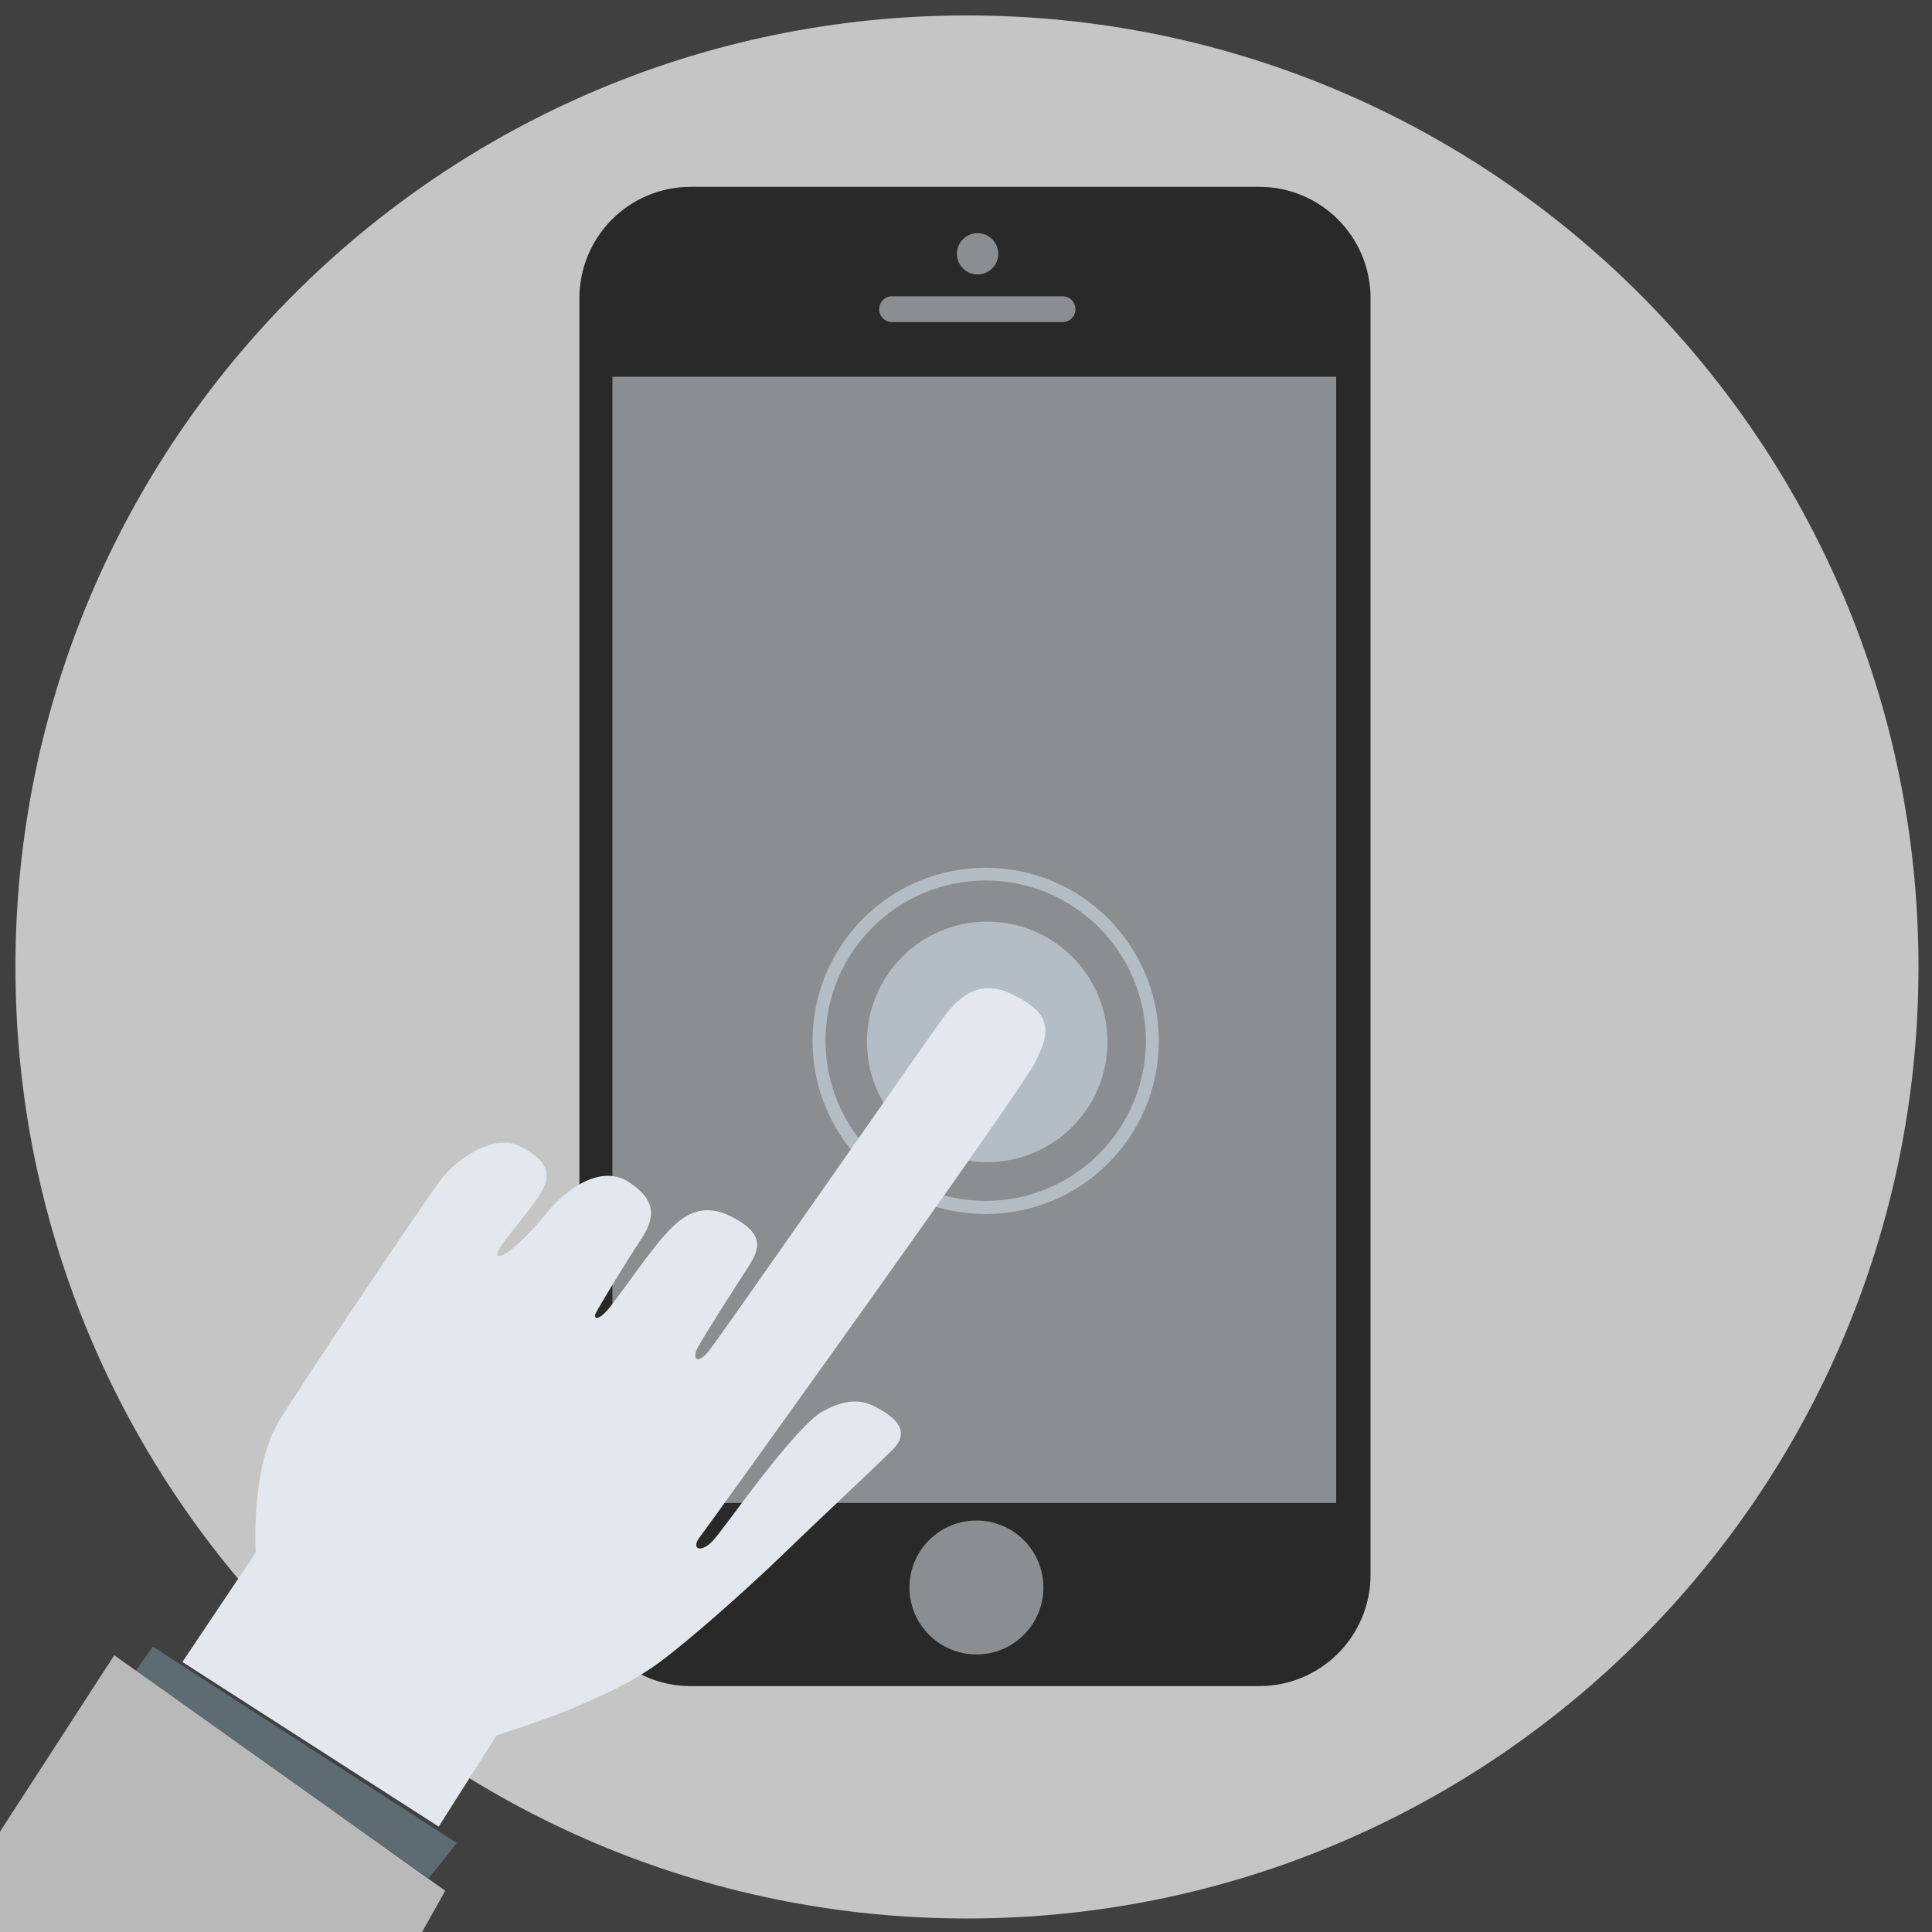
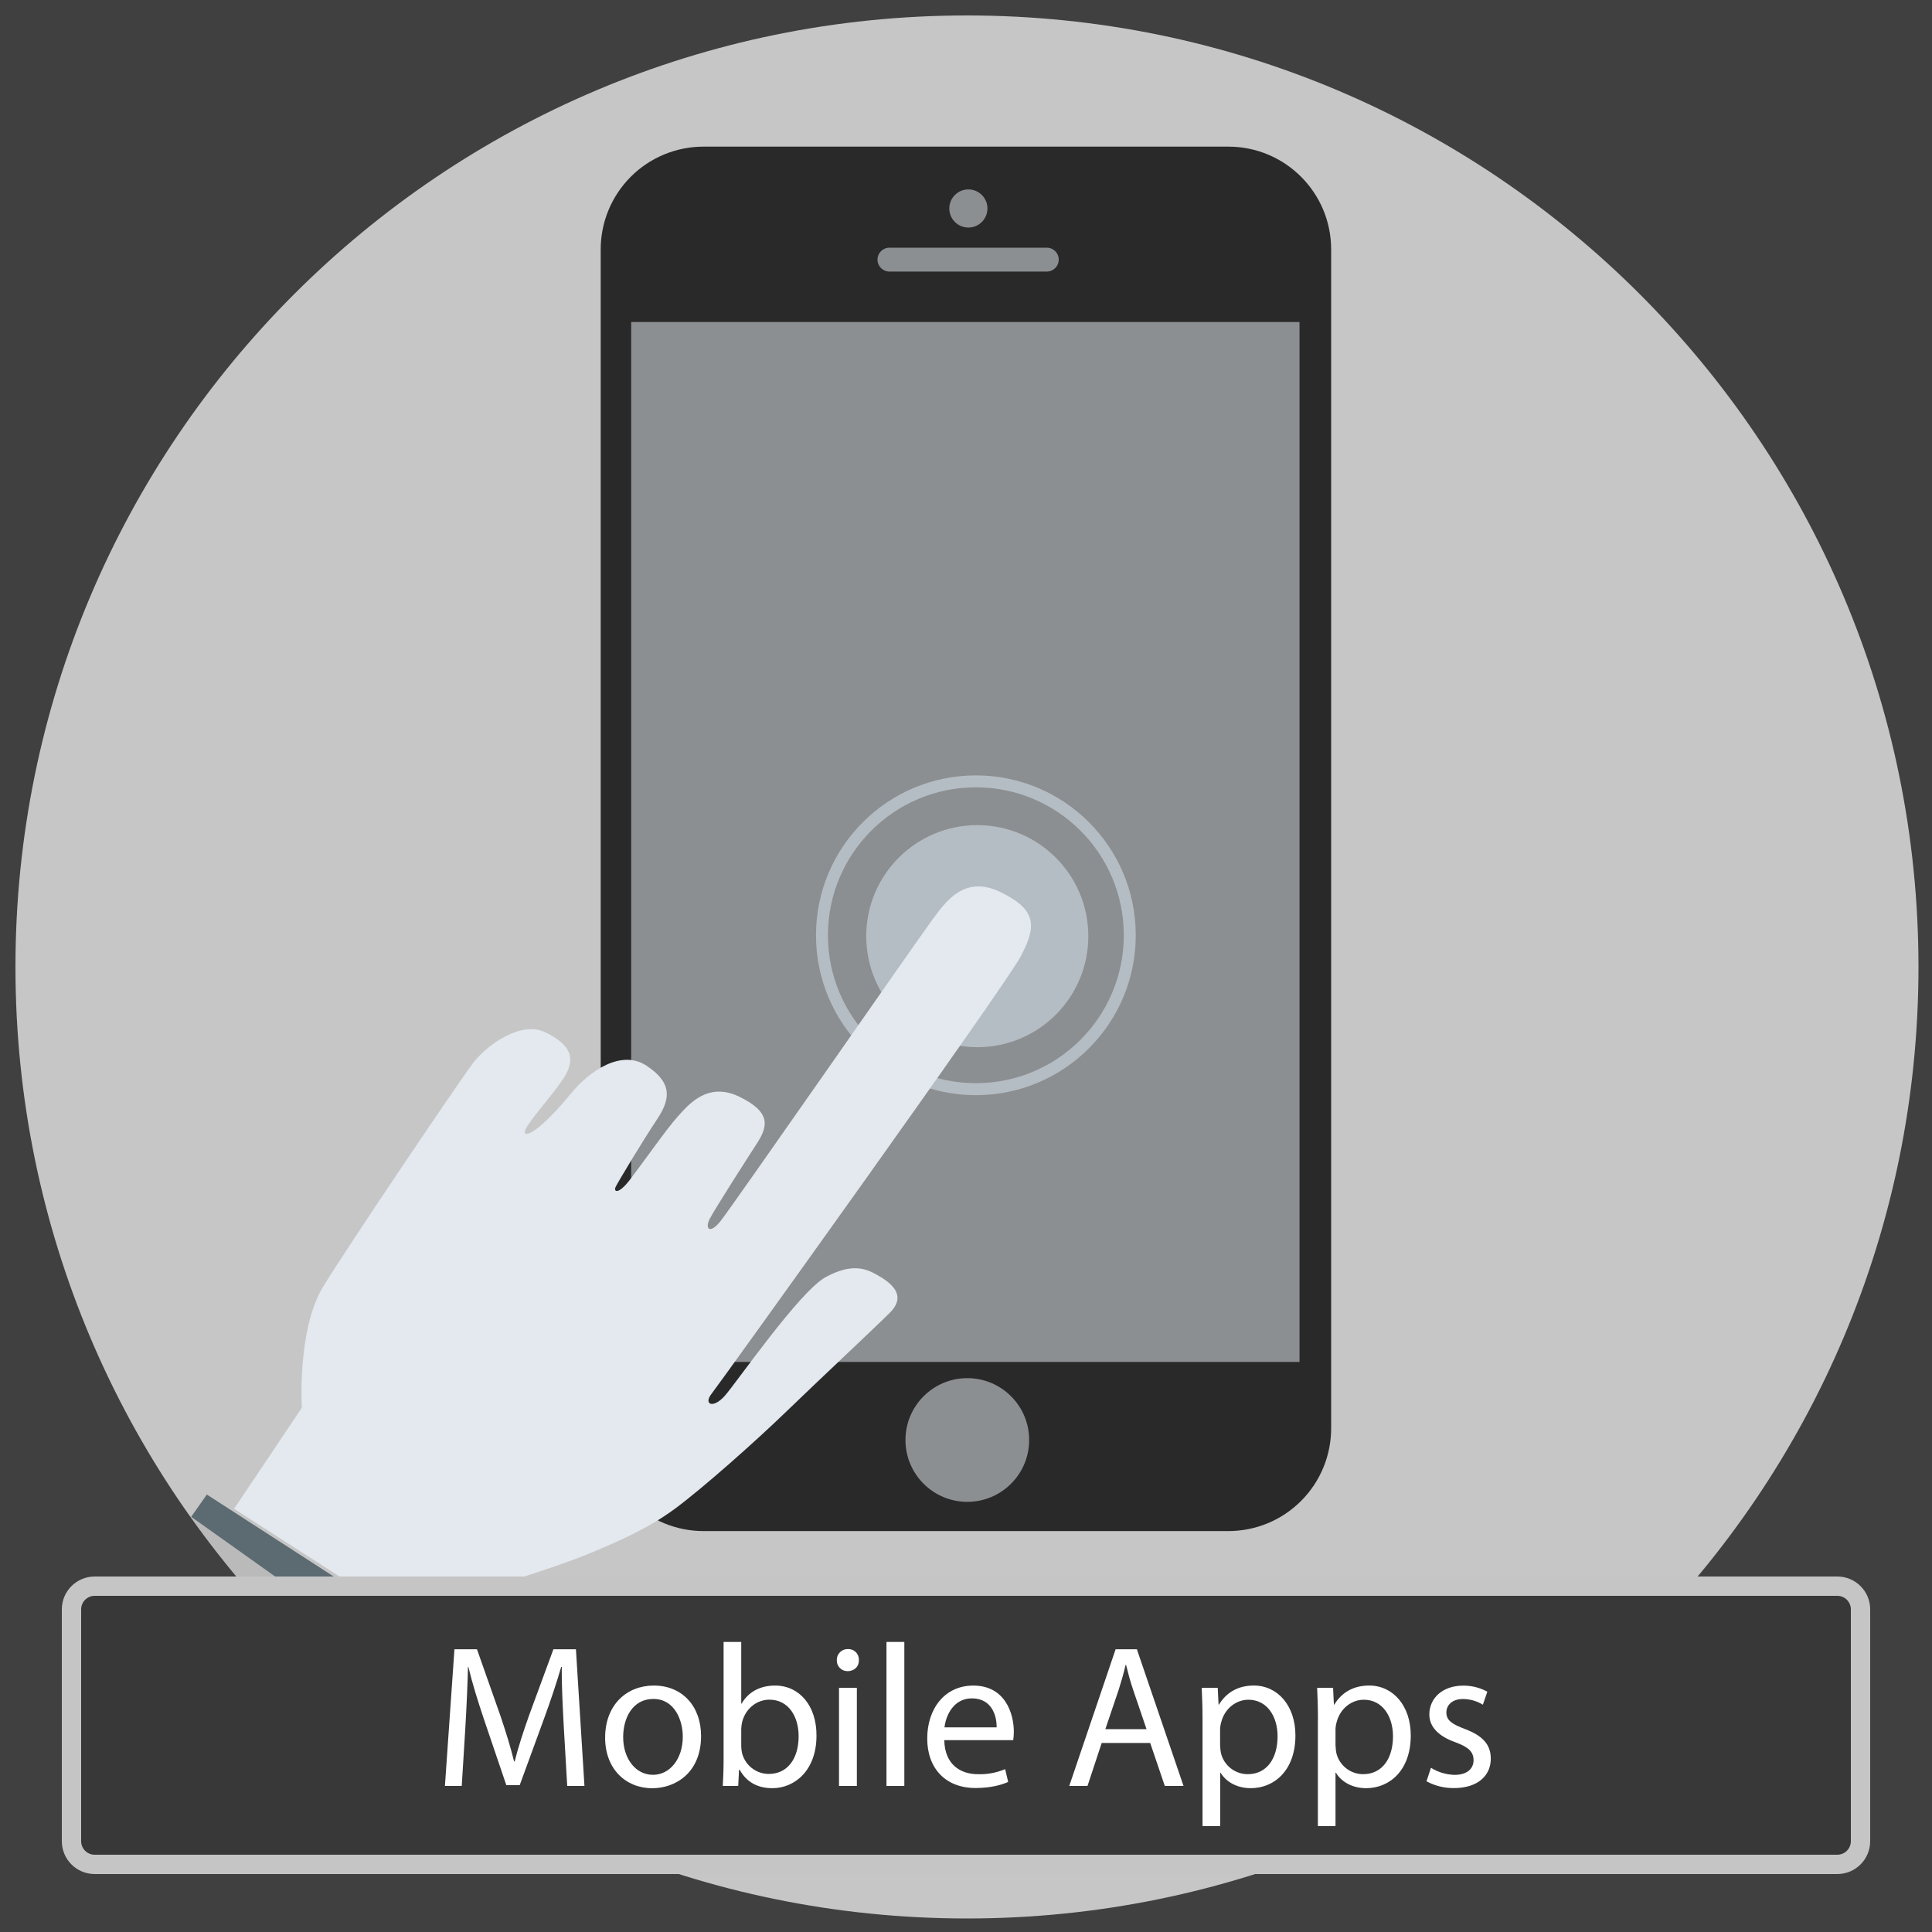
- <svg xmlns="http://www.w3.org/2000/svg" version="1.1" id="BACKGROUND" x="0px" y="0px" viewBox="0 0 1001 1001" style="enable-background:new 0 0 1001 1001;" xml:space="preserve">
-   <style type="text/css">
- 	.st0{fill:#C6C5C5;}
- 	.st1{fill:#404041;}
- 	.st2{fill:#292929;}
- 	.st3{fill:#8B8E91;}
- 	.st4{fill:#B4BCC4;}
- 	.st5{fill:#E2E8ED;}
- 	.st6{fill:#5D6B72;}
- 	.st7{fill:#B9B9BA;}
- </style>
-   <rect x="1" y="1" class="st0" width="1000" height="1000" />
-   <path class="st1" d="M0,0v1001h1001V0H0z M501,994C228.7,994,8,773.3,8,501S228.7,8,501,8s493,220.7,493,493S773.3,994,501,994z" />
-   <g>
-     <g id="Layer_16_1_">
-       <path class="st2" d="M357.9,96.8h294.5c31.9,0,57.7,25.8,57.7,57.7v661.4c0,31.9-25.8,57.7-57.7,57.7H357.9    c-31.9,0-57.7-25.8-57.7-57.7V154.5C300.2,122.6,326,96.8,357.9,96.8z" />
-       <rect x="317.3" y="195.2" class="st3" width="375" height="583.5" />
-       <circle class="st3" cx="506.5" cy="131.5" r="10.7" />
-       <path class="st3" d="M462.2,153.5h88.3c3.7,0,6.7,3,6.7,6.7v0c0,3.7-3,6.7-6.7,6.7h-88.3c-3.7,0-6.7-3-6.7-6.7v0    C455.5,156.5,458.5,153.5,462.2,153.5z" />
-       <circle class="st3" cx="505.9" cy="822.5" r="34.7" />
-       <circle class="st4" cx="511.5" cy="539.8" r="62.3" />
-       <path class="st4" d="M510.7,449.6c-49.5,0-89.7,40.1-89.7,89.7s40.1,89.7,89.7,89.7s89.7-40.1,89.7-89.7S560.2,449.6,510.7,449.6    L510.7,449.6z M510.7,622.2c-45.8,0-83-37.2-83-83c0-45.8,37.2-83,83-83s83,37.2,83,83S556.5,622.2,510.7,622.2L510.7,622.2z" />
-       <path class="st5" d="M94.5,861.1l38-56.7c0,0-2.7-44,12-68s76-114.7,84-125.3s27.3-24,40.7-17.3c13.3,6.7,18,14,10,26    s-24,28.7-21.3,30.7s14.5-8.7,25.3-22s28.7-25.3,42.7-16s14,18,6,30s-22,35.3-23.3,38s1.3,4.7,8-4s20.7-28.7,26.7-35.3    s16.7-20,34.7-11.3s16,16.7,10,26s-24,37.3-26.7,42.7s0,8.7,6,1.3s111.3-158.7,118.6-168.7s18-26.1,38.7-16    c20.7,10.1,20,19.4,11.3,36S367.2,790.5,362.5,796.5s0.7,8.7,7.3,1.3s42-58.7,56.7-66.7s22.7-4.7,28.7-1.3s18,10.7,7.3,21.3    s-38.7,36.7-57.3,54.7s-48,44-63.3,55.3s-31.3,18-45.3,24s-39.3,14-39.3,14l-30,47.3L94.5,861.1z" />
-       <polygon class="st6" points="222.2,973.1 69.7,866.6 79.2,853.1 236.7,954.9   " />
-       <polygon class="st7" points="230.7,979.6 218.7,1001 0,1001 0,949 59.2,857.6   " />
-     </g>
+ <svg xmlns="http://www.w3.org/2000/svg" id="_5_-_Mobile_Apps_copy" data-name="5 - Mobile Apps copy" viewBox="0 0 1000 1000">
+   <defs>
+     <style>.cls-1{fill:#c6c6c6;stroke:#000;stroke-miterlimit:10;}.cls-2{fill:#292929;}.cls-3{fill:#8c8f92;}.cls-4{fill:#b5bdc4;}.cls-5{fill:#e3e9ee;}.cls-6{fill:#5c6a71;}.cls-7{fill:#bababa;}.cls-8{fill:#404041;}.cls-9{fill:#383838;}.cls-10{fill:#c6c5c5;}.cls-11{fill:#fff;}</style>
+   </defs>
+   <rect class="cls-1" width="1000" height="1000" />
+   <g id="Layer_16" data-name="Layer 16">
+     <path class="cls-2" d="M364.15,75.9H635.82A53.19,53.19,0,0,1,689,129.13V739.25a53.19,53.19,0,0,1-53.23,53.23H364.15a53.19,53.19,0,0,1-53.23-53.23V129.13A53.19,53.19,0,0,1,364.15,75.9Z" />
+     <rect class="cls-3" x="326.7" y="166.67" width="345.93" height="538.26" />
+     <circle class="cls-3" cx="501.23" cy="107.91" r="9.87" />
+     <path class="cls-3" d="M460.37,128.2h81.45a6.18,6.18,0,0,1,6.18,6.18h0a6.18,6.18,0,0,1-6.18,6.18H460.37a6.18,6.18,0,0,1-6.18-6.18h0A6.18,6.18,0,0,1,460.37,128.2Z" />
+     <circle class="cls-3" cx="500.68" cy="745.34" r="32.01" />
+     <circle class="cls-4" cx="505.84" cy="484.56" r="57.47" />
+     <path class="cls-4" d="M505.11,401.35a82.75,82.75,0,1,0,82.75,82.75,82.73,82.73,0,0,0-82.75-82.75h0Zm0,159.31a76.57,76.57,0,1,1,76.57-76.57,76.61,76.61,0,0,1-76.57,76.57h0Z" />
+     <path class="cls-5" d="M121.17,780.95l35.05-52.3s-2.49-40.59,11.07-62.73,70.11-105.81,77.49-115.59,25.18-22.14,37.54-16,16.6,12.91,9.22,24-22.14,26.47-19.65,28.32,13.38-8,23.34-20.29,26.47-23.34,39.39-14.76,12.91,16.6,5.53,27.67-20.29,32.56-21.49,35.05,1.2,4.34,7.38-3.69,19.1-26.47,24.63-32.56,15.41-18.45,32-10.42,14.76,15.41,9.22,24S369.78,626.06,367.29,631s0,8,5.53,1.2S475.4,485.75,482.23,476.53s16.6-24.08,35.7-14.76,18.45,17.9,10.42,33.21-155.62,220.84-160,226.37,0.65,8,6.73,1.2,38.74-54.15,52.3-61.53,20.94-4.34,26.47-1.2,16.6,9.87,6.73,19.65-35.7,33.85-52.86,50.46-44.28,40.59-58.39,51-28.87,16.6-41.79,22.14S271.35,816,271.35,816l-27.67,43.63Z" />
+     <polygon class="cls-6" points="238.97 884.26 98.3 786.02 107.06 773.57 252.35 867.47 238.97 884.26" />
+     <polygon class="cls-7" points="246.81 890.26 235.75 910 34 910 34 862.03 88.61 777.72 246.81 890.26" />
+   </g>
+   <g id="RING">
+     <path class="cls-8" d="M0,0V1000H1000V0H0ZM500.5,993C228.5,993,8,772.5,8,500.5S228.5,8,500.5,8,993,228.5,993,500.5,772.5,993,500.5,993Z" />
+   </g>
+   <g id="Layer_3_copy_12" data-name="Layer 3 copy 12">
+     <rect class="cls-9" x="37" y="821" width="926" height="144" rx="12" ry="12" />
+     <path class="cls-10" d="M951,970H49a17,17,0,0,1-17-17V833a17,17,0,0,1,17-17H951a17,17,0,0,1,17,17V953A17,17,0,0,1,951,970ZM49,826a7,7,0,0,0-7,7V953a7,7,0,0,0,7,7H951a7,7,0,0,0,7-7V833a7,7,0,0,0-7-7H49Z" />
+     <path class="cls-11" d="M291.79,893.33c-0.52-9.87-1.15-21.73-1-30.55h-0.31c-2.42,8.29-5.35,17.11-8.92,26.88L269,924h-6.93l-11.44-33.7c-3.36-10-6.19-19.11-8.19-27.51h-0.21c-0.21,8.82-.73,20.68-1.36,31.29L239,924.41h-8.71l4.93-70.77h11.65l12.07,34.23c2.94,8.71,5.35,16.48,7.14,23.83h0.32c1.78-7.14,4.3-14.91,7.45-23.83l12.6-34.23h11.65l4.41,70.77h-8.92Z" />
+     <path class="cls-11" d="M362.87,898.58c0,18.79-13,27-25.3,27-13.75,0-24.36-10.08-24.36-26.14,0-17,11.13-27,25.2-27C353,872.43,362.87,883,362.87,898.58Zm-40.32.53c0,11.13,6.4,19.53,15.43,19.53,8.82,0,15.43-8.29,15.43-19.74,0-8.61-4.3-19.53-15.22-19.53S322.55,889.44,322.55,899.1Z" />
+     <path class="cls-11" d="M374.11,924.41c0.21-3.46.42-8.61,0.42-13.12V849.86h9.13v31.92h0.21c3.25-5.67,9.13-9.34,17.32-9.34,12.6,0,21.52,10.5,21.42,25.93,0,18.16-11.44,27.19-22.78,27.19-7.35,0-13.23-2.83-17-9.55h-0.31l-0.42,8.4h-8ZM383.66,904a17.29,17.29,0,0,0,.42,3.36,14.26,14.26,0,0,0,13.86,10.82c9.66,0,15.43-7.87,15.43-19.53,0-10.18-5.25-18.9-15.12-18.9-6.3,0-12.18,4.3-14.07,11.34a18.21,18.21,0,0,0-.52,3.78V904Z" />
+     <path class="cls-11" d="M444.56,859.31c0.1,3.15-2.2,5.67-5.88,5.67a5.49,5.49,0,0,1-5.56-5.67,5.63,5.63,0,0,1,5.77-5.77A5.48,5.48,0,0,1,444.56,859.31Zm-10.29,65.1V873.59h9.24v50.82h-9.24Z" />
+     <path class="cls-11" d="M458.84,849.86h9.24v74.55h-9.24V849.86Z" />
+     <path class="cls-11" d="M488.76,900.68c0.21,12.5,8.19,17.64,17.43,17.64a33.42,33.42,0,0,0,14.07-2.62l1.57,6.62c-3.25,1.47-8.82,3.15-16.9,3.15-15.64,0-25-10.29-25-25.62s9-27.4,23.83-27.4c16.59,0,21,14.59,21,23.94a34.71,34.71,0,0,1-.32,4.3h-35.7Zm27.09-6.61c0.11-5.88-2.42-15-12.81-15-9.34,0-13.44,8.61-14.17,15h27Z" />
+     <path class="cls-11" d="M570.24,902.15l-7.35,22.26h-9.45l24-70.77h11l24.15,70.77H602.9l-7.56-22.26H570.24Zm23.2-7.14-6.93-20.37c-1.58-4.62-2.62-8.82-3.67-12.92h-0.21c-1,4.2-2.2,8.5-3.57,12.81L572.13,895h21.31Z" />
+     <path class="cls-11" d="M622.43,890.18c0-6.51-.21-11.76-0.42-16.59h8.29l0.42,8.71h0.21c3.78-6.19,9.76-9.87,18.06-9.87,12.28,0,21.52,10.39,21.52,25.83,0,18.27-11.13,27.3-23.1,27.3-6.72,0-12.6-2.94-15.64-8h-0.21v27.61h-9.13v-55Zm9.13,13.54a20.81,20.81,0,0,0,.42,3.78,14.26,14.26,0,0,0,13.86,10.81c9.76,0,15.43-8,15.43-19.63,0-10.18-5.35-18.9-15.12-18.9-6.3,0-12.18,4.51-14,11.44a15,15,0,0,0-.63,3.78v8.71Z" />
+     <path class="cls-11" d="M682.17,890.18c0-6.51-.21-11.76-0.42-16.59H690l0.42,8.71h0.21c3.78-6.19,9.77-9.87,18.06-9.87,12.28,0,21.52,10.39,21.52,25.83,0,18.27-11.13,27.3-23.1,27.3-6.72,0-12.6-2.94-15.64-8h-0.21v27.61h-9.13v-55Zm9.13,13.54a20.73,20.73,0,0,0,.42,3.78,14.26,14.26,0,0,0,13.86,10.81c9.76,0,15.43-8,15.43-19.63,0-10.18-5.35-18.9-15.12-18.9-6.3,0-12.18,4.51-14,11.44a15,15,0,0,0-.63,3.78v8.71Z" />
+     <path class="cls-11" d="M740.66,915a24.22,24.22,0,0,0,12.18,3.67c6.72,0,9.87-3.36,9.87-7.56,0-4.41-2.62-6.83-9.45-9.34-9.13-3.25-13.44-8.29-13.44-14.38,0-8.19,6.61-14.91,17.53-14.91a25.36,25.36,0,0,1,12.49,3.15l-2.31,6.72a19.78,19.78,0,0,0-10.39-2.94c-5.46,0-8.5,3.15-8.5,6.93,0,4.2,3,6.09,9.66,8.61,8.82,3.36,13.33,7.77,13.33,15.33,0,8.92-6.93,15.22-19,15.22A29,29,0,0,1,738.35,922Z" />
  </g>
</svg>
